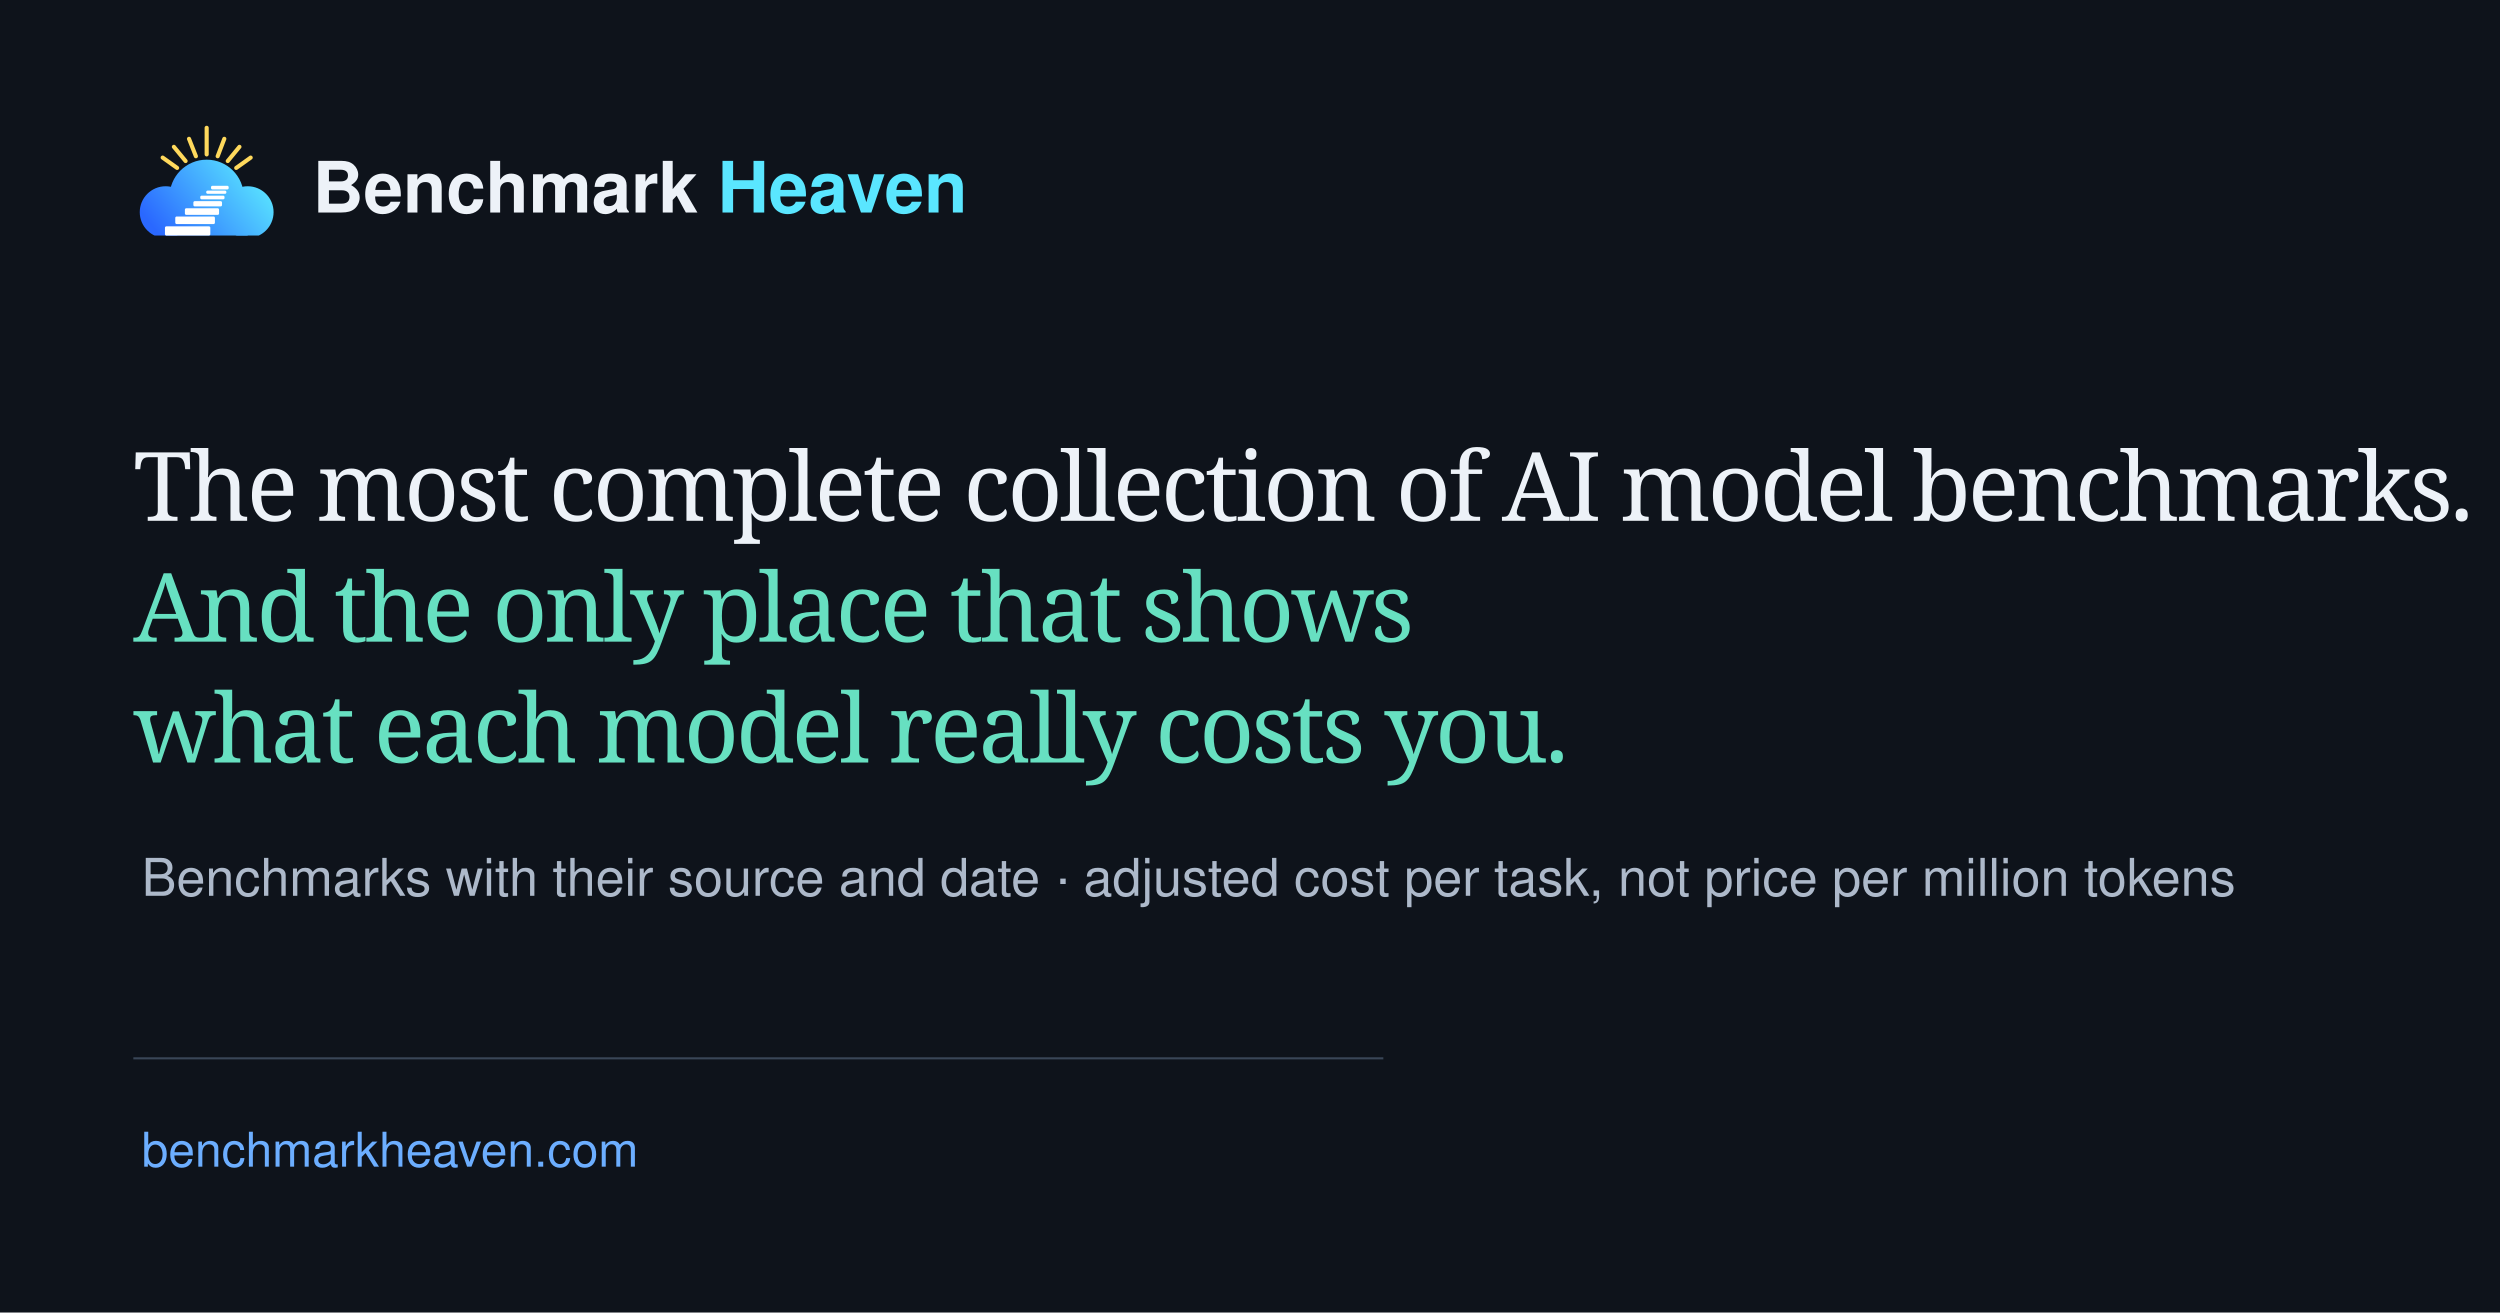
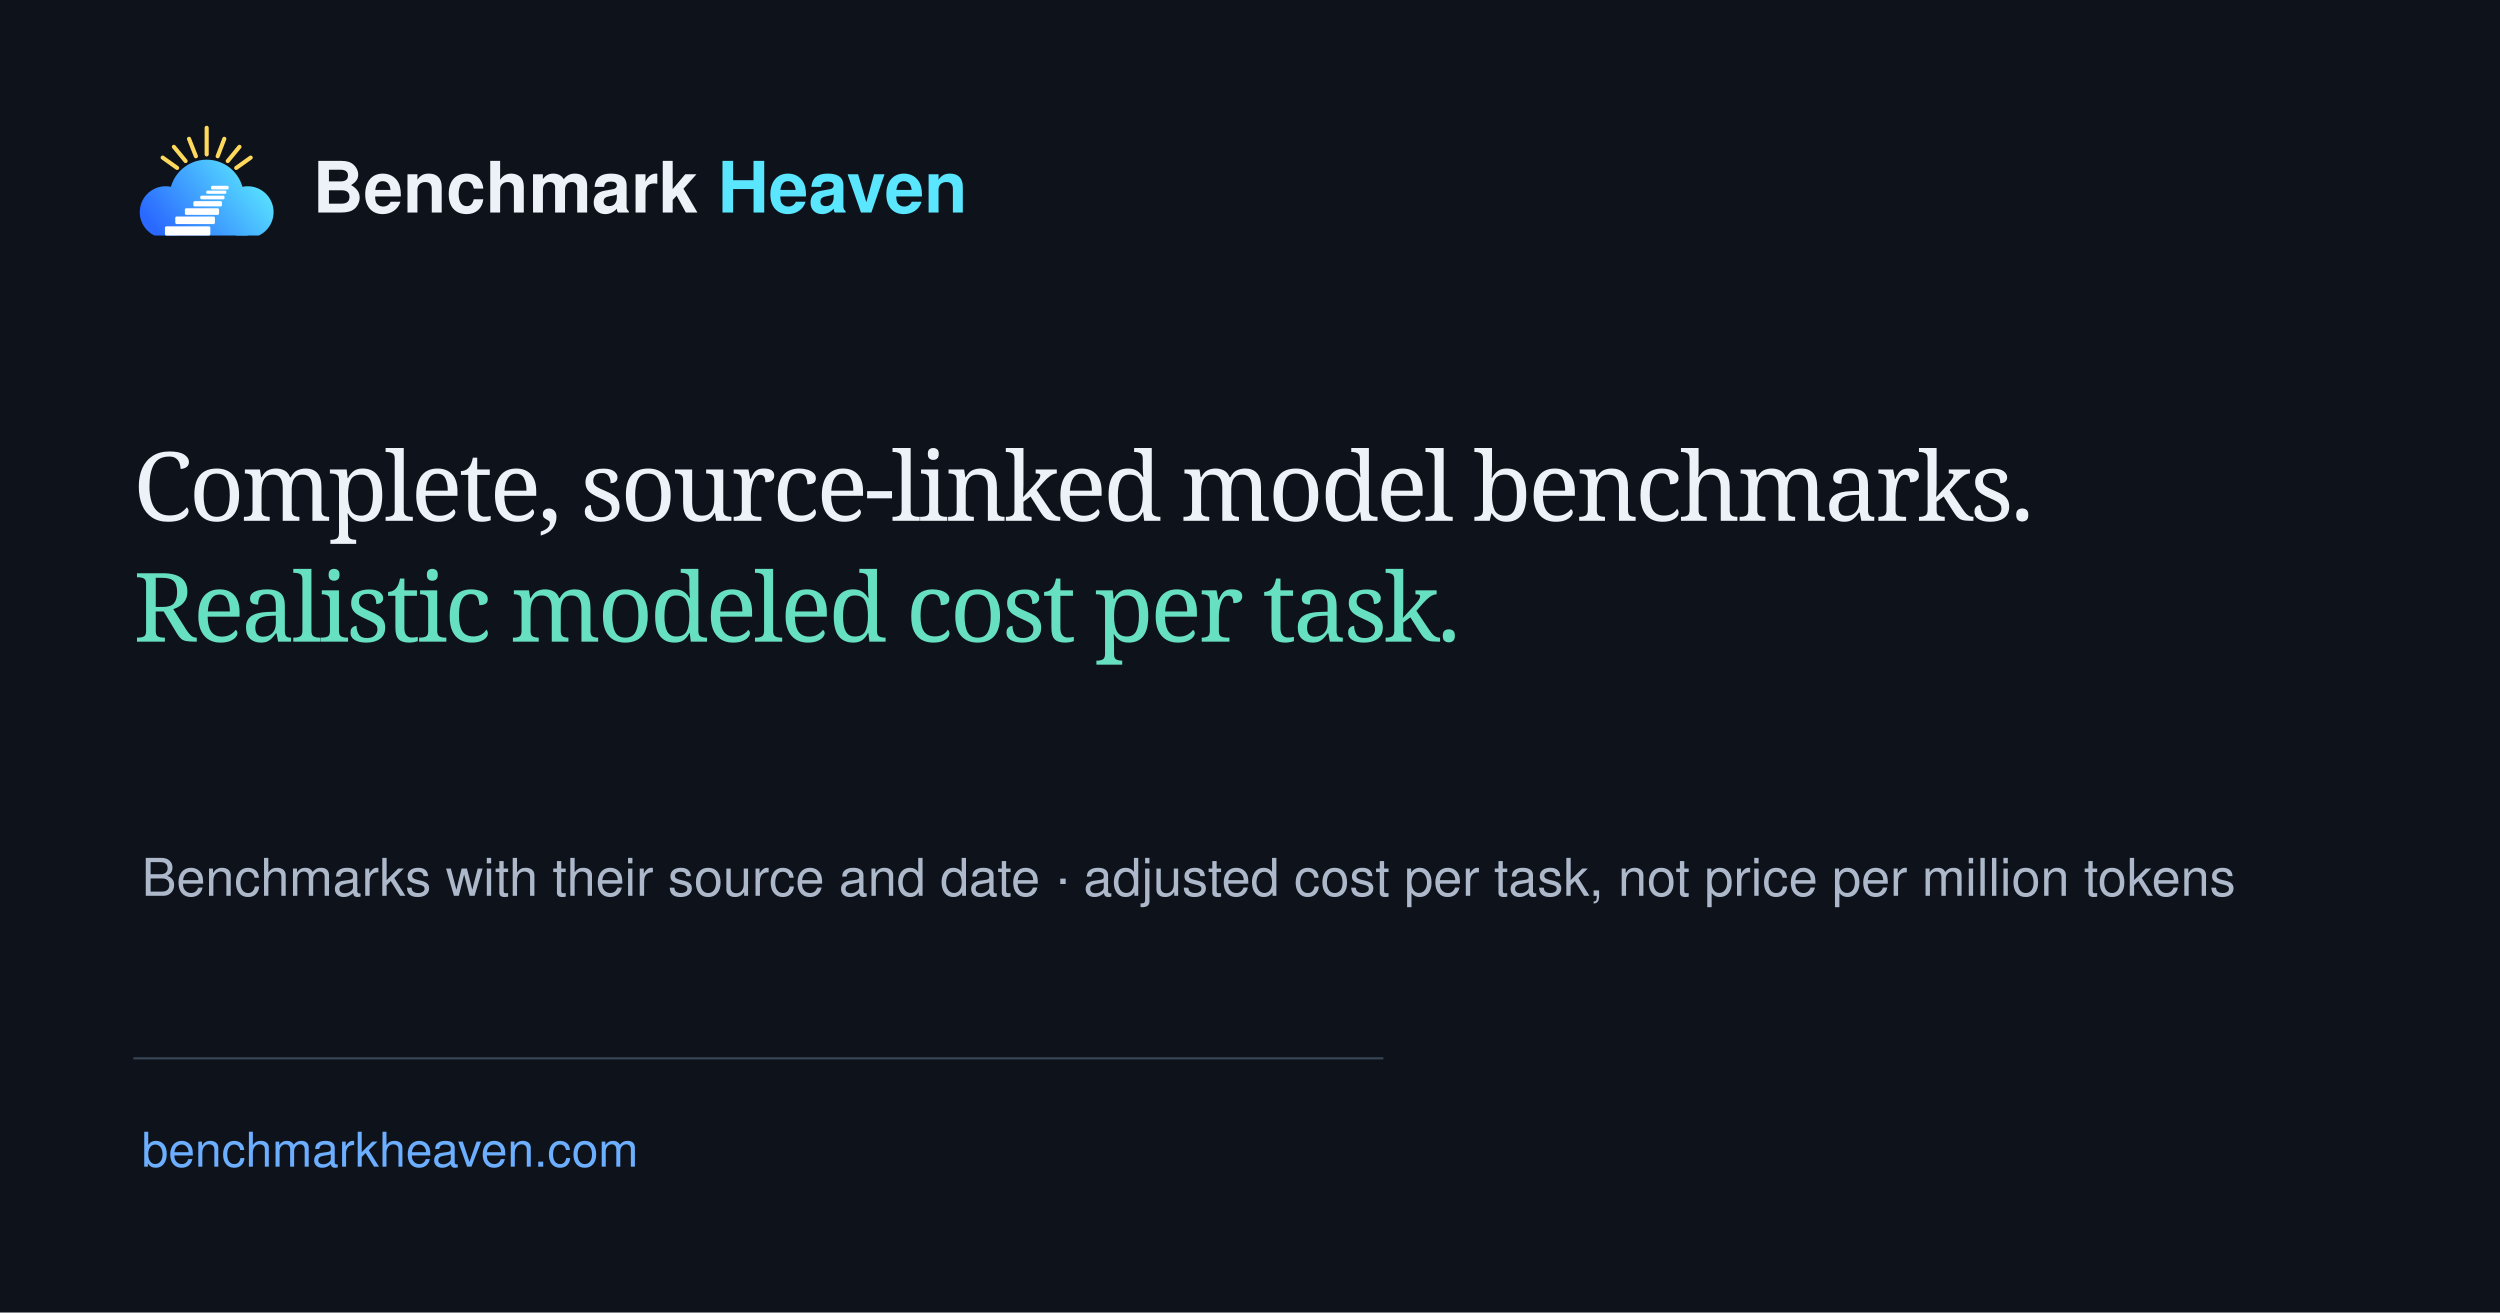
<svg xmlns="http://www.w3.org/2000/svg" width="1200" height="630" viewBox="0 0 1200 630" role="img" aria-labelledby="t">
  <rect width="1200" height="630" fill="#0e131b" />
  <g transform="translate(64 52) scale(1.1)">
    <defs>
      <linearGradient id="bhCloudOG" gradientUnits="userSpaceOnUse" x1="12" y1="56" x2="52" y2="24">
        <stop stop-color="#2a68ff" />
        <stop offset="1" stop-color="#5ae6ff" />
      </linearGradient>
      <clipPath id="bhCutOG">
        <rect x="0" y="0" width="64" height="55.5" rx="0" />
      </clipPath>
    </defs>
    <g stroke="#ffd95c" stroke-width="1.8" stroke-linecap="round">
      <path d="M19.1 26L12.8 21.5" />
      <path d="M22.8 23L17.7 16.8" />
      <path d="M27.3 20.9L24.3 13.3" />
      <path d="M32 20.1L32 8.5" />
      <path d="M36.8 20.9L39.7 13.3" />
      <path d="M41.2 23L46.3 16.8" />
      <path d="M44.9 26L51.2 21.5" />
    </g>
    <g clip-path="url(#bhCutOG)" fill="url(#bhCloudOG)">
      <circle cx="32" cy="38.6" r="16.2" />
      <circle cx="14.1" cy="45.3" r="11.3" />
      <circle cx="49.9" cy="45.3" r="11.3" />
      <rect x="14.1" y="38.6" width="35.8" height="16.9" />
    </g>
    <g fill="#ffffff">
      <rect x="33.9" y="33.8" width="7.7" height="1.6" rx="0.6" />
      <rect x="31.8" y="35.9" width="8.8" height="1.4" rx="0.6" />
      <rect x="29.2" y="38.1" width="10.6" height="1.6" rx="0.6" />
      <rect x="26.2" y="40.5" width="12.5" height="2.3" rx="0.6" />
      <rect x="22.5" y="43.6" width="14.9" height="2.9" rx="0.6" />
      <rect x="18.3" y="47.2" width="17.3" height="3.3" rx="0.6" />
      <rect x="13.8" y="51.5" width="19.8" height="4" rx="0.6" />
    </g>
  </g>
  <text x="150" y="102" fill="#edf2f8" font-family="Helvetica,Arial,sans-serif" font-size="34" font-weight="700">Benchmark <tspan fill="#5ae6ff">Heaven</tspan>
  </text>
-   <text x="64" y="250" fill="#edf2f8" font-family="Georgia,serif" font-size="46" letter-spacing="-1.5">The most complete collection of AI model benchmarks.</text>
-   <text x="64" y="308" fill="#67e0c1" font-family="Georgia,serif" font-size="46" letter-spacing="-1.5">And the only place that shows</text>
-   <text x="64" y="366" fill="#67e0c1" font-family="Georgia,serif" font-size="46" letter-spacing="-1.5">what each model really costs you.</text>
+   <text x="64" y="250" fill="#edf2f8" font-family="Georgia,serif" font-size="46" letter-spacing="-1.5">Complete, source-linked model benchmarks.</text>
+   <text x="64" y="308" fill="#67e0c1" font-family="Georgia,serif" font-size="46" letter-spacing="-1.5">Realistic modeled cost per task.</text>
  <text x="68" y="430" fill="#adb9ca" font-family="Helvetica,Arial,sans-serif" font-size="25">Benchmarks with their source and date · adjusted cost per task, not price per million tokens</text>
  <path d="M64 508h600" stroke="#394657" />
  <text x="68" y="560" fill="#6caeff" font-family="Helvetica,Arial,sans-serif" font-size="23">benchmarkheaven.com</text>
</svg>
